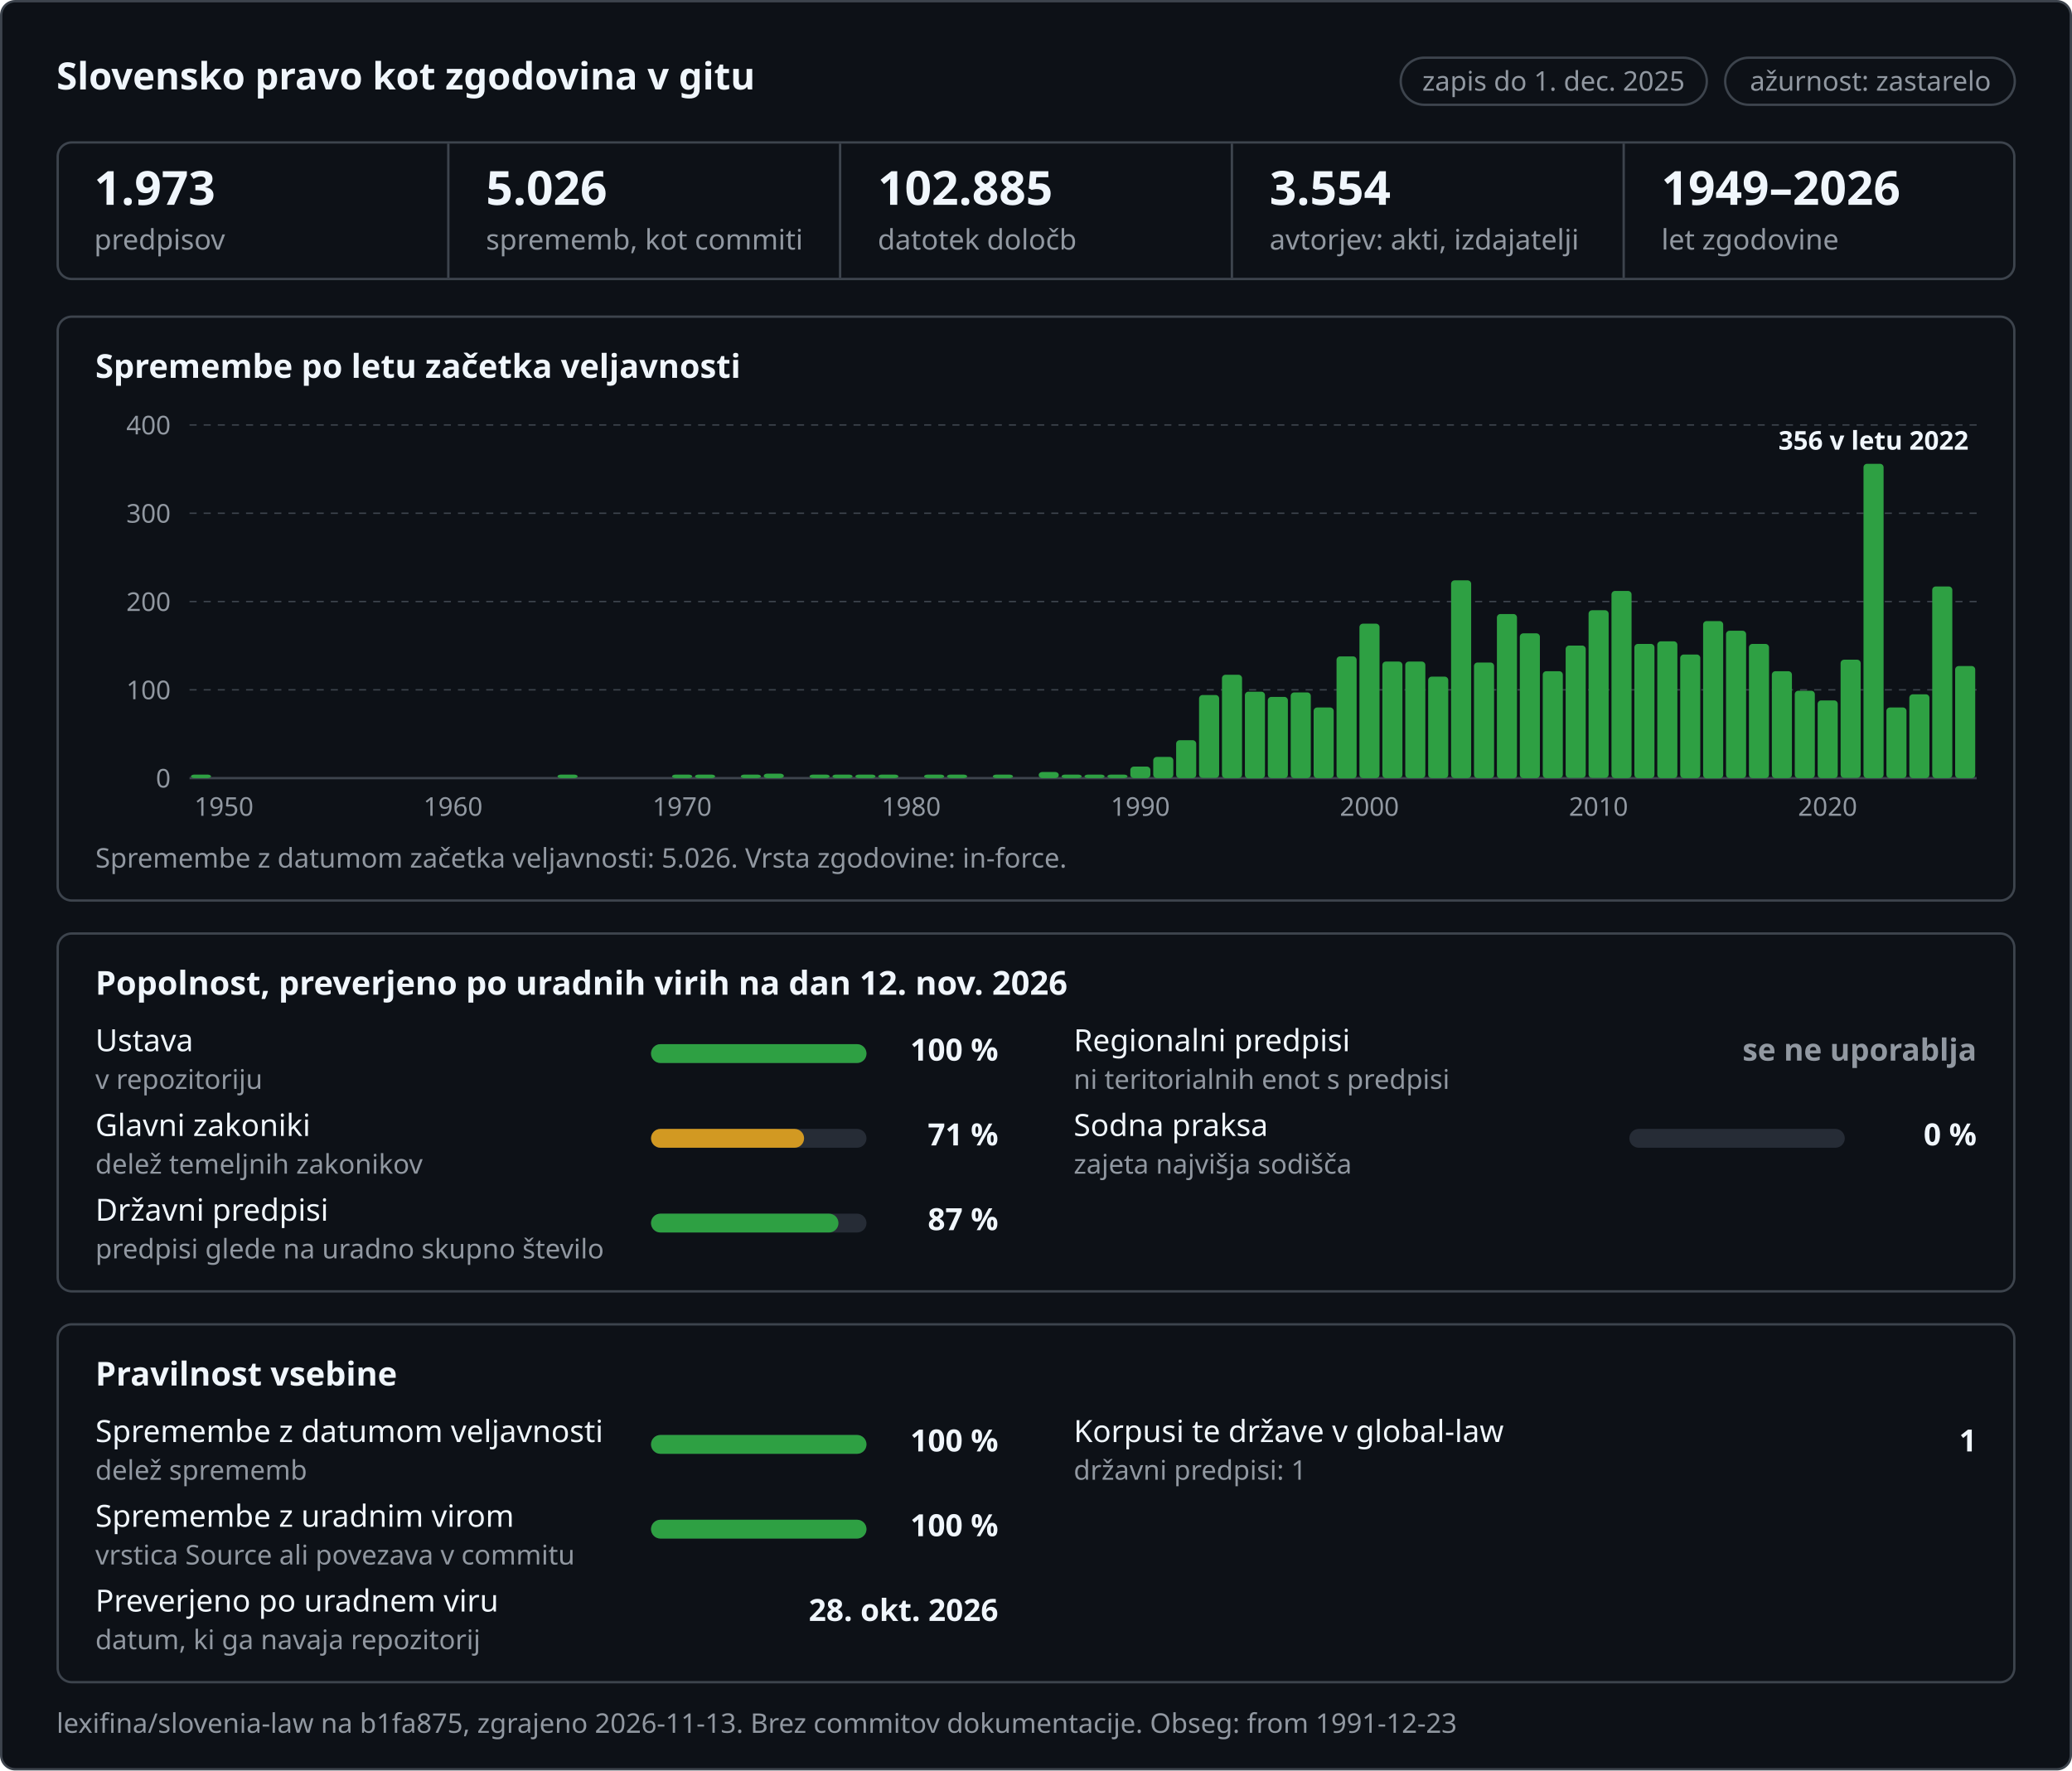
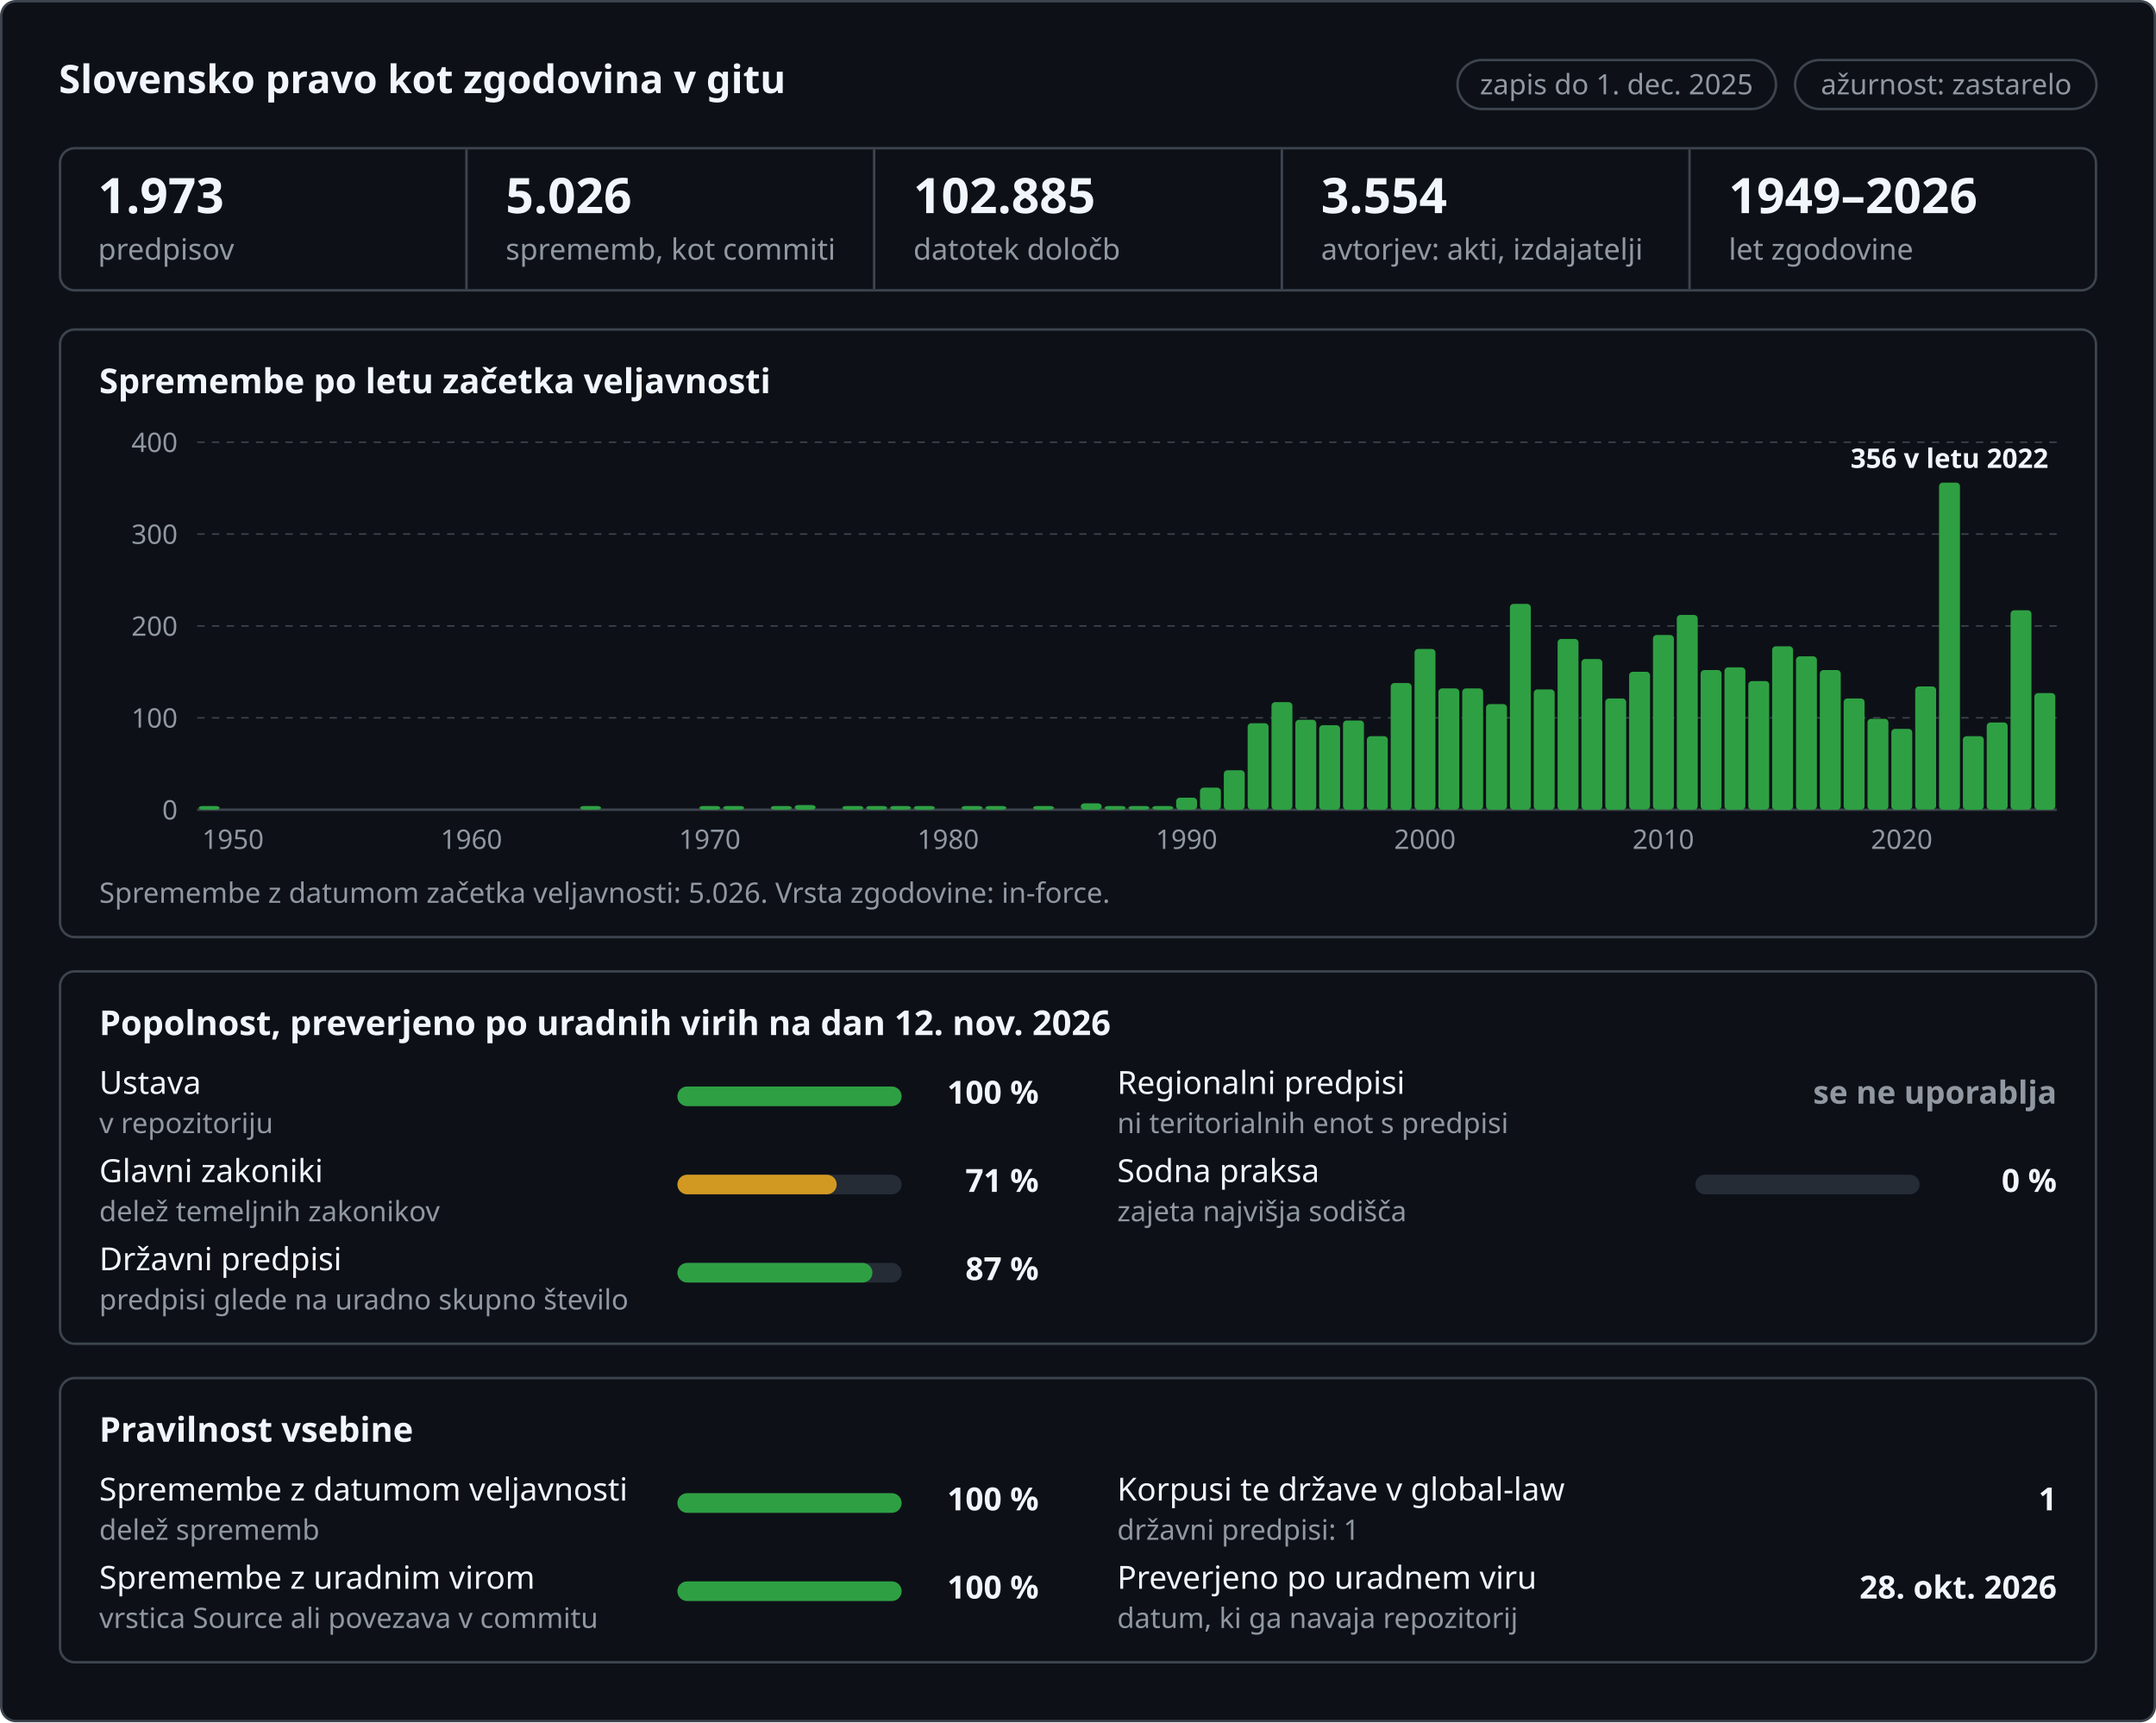
- <svg xmlns="http://www.w3.org/2000/svg" width="880" height="752" viewBox="0 0 880 752" font-family="-apple-system,BlinkMacSystemFont,Segoe UI,Noto Sans,Helvetica,Arial,sans-serif">
-   <rect x="0.5" y="0.5" width="879" height="751" rx="6" fill="#0d1117" stroke="#3d444d" />
+ <svg xmlns="http://www.w3.org/2000/svg" width="880" height="703" viewBox="0 0 880 703" font-family="-apple-system,BlinkMacSystemFont,Segoe UI,Noto Sans,Helvetica,Arial,sans-serif">
+   <rect x="0.5" y="0.5" width="879" height="702" rx="6" fill="#0d1117" stroke="#3d444d" />
  <text x="24" y="38" font-size="16" font-weight="600" fill="#f0f6fc">Slovensko pravo kot zgodovina v gitu</text>
  <rect x="594.9" y="24.5" width="130" height="20" rx="10" fill="none" stroke="#3d444d" />
  <text x="659.8" y="38.5" font-size="11.5" font-weight="500" text-anchor="middle" fill="#9198a1">zapis do 1. dec. 2025</text>
  <rect x="732.7" y="24.5" width="123" height="20" rx="10" fill="none" stroke="#3d444d" />
  <text x="794.4" y="38.5" font-size="11.5" font-weight="500" text-anchor="middle" fill="#9198a1">ažurnost: zastarelo</text>
  <rect x="24.5" y="60.5" width="831" height="58" rx="6" fill="#0d1117" stroke="#3d444d" />
  <text x="40.0" y="87" font-size="20" font-weight="600" fill="#f0f6fc">1.973</text>
  <text x="40.0" y="106" font-size="12" fill="#9198a1">predpisov</text>
  <line x1="190.4" y1="61" x2="190.4" y2="118" stroke="#3d444d" />
  <text x="206.4" y="87" font-size="20" font-weight="600" fill="#f0f6fc">5.026</text>
  <text x="206.4" y="106" font-size="12" fill="#9198a1">sprememb, kot commiti</text>
  <line x1="356.8" y1="61" x2="356.8" y2="118" stroke="#3d444d" />
  <text x="372.8" y="87" font-size="20" font-weight="600" fill="#f0f6fc">102.885</text>
  <text x="372.8" y="106" font-size="12" fill="#9198a1">datotek določb</text>
  <line x1="523.2" y1="61" x2="523.2" y2="118" stroke="#3d444d" />
  <text x="539.2" y="87" font-size="20" font-weight="600" fill="#f0f6fc">3.554</text>
  <text x="539.2" y="106" font-size="12" fill="#9198a1" textLength="142" lengthAdjust="spacingAndGlyphs">avtorjev: akti, izdajatelji</text>
  <line x1="689.6" y1="61" x2="689.6" y2="118" stroke="#3d444d" />
  <text x="705.6" y="87" font-size="20" font-weight="600" fill="#f0f6fc">1949–2026</text>
  <text x="705.6" y="106" font-size="12" fill="#9198a1">let zgodovine</text>
  <rect x="24.5" y="134.5" width="831" height="248" rx="6" fill="#0d1117" stroke="#3d444d" />
  <text x="40.5" y="160.5" font-size="14" font-weight="600" fill="#f0f6fc">Spremembe po letu začetka veljavnosti</text>
  <line x1="80.5" y1="330.5" x2="839.5" y2="330.5" stroke="#3d444d" stroke-width="1" />
  <text x="72.5" y="334.5" font-size="11" text-anchor="end" fill="#9198a1">0</text>
  <line x1="80.5" y1="293.0" x2="839.5" y2="293.0" stroke="#3d444d" stroke-width="0.6" stroke-dasharray="3 3" />
  <text x="72.5" y="297.0" font-size="11" text-anchor="end" fill="#9198a1">100</text>
  <line x1="80.5" y1="255.5" x2="839.5" y2="255.5" stroke="#3d444d" stroke-width="0.6" stroke-dasharray="3 3" />
  <text x="72.5" y="259.5" font-size="11" text-anchor="end" fill="#9198a1">200</text>
  <line x1="80.5" y1="218.0" x2="839.5" y2="218.0" stroke="#3d444d" stroke-width="0.6" stroke-dasharray="3 3" />
  <text x="72.5" y="222.0" font-size="11" text-anchor="end" fill="#9198a1">300</text>
  <line x1="80.5" y1="180.5" x2="839.5" y2="180.5" stroke="#3d444d" stroke-width="0.6" stroke-dasharray="3 3" />
  <text x="72.5" y="184.5" font-size="11" text-anchor="end" fill="#9198a1">400</text>
  <rect x="81.10" y="329.0" width="8.53" height="1.5" rx="1.5" fill="#2ea043" />
  <text x="95.1" y="346.5" font-size="11" text-anchor="middle" fill="#9198a1">1950</text>
  <text x="192.4" y="346.5" font-size="11" text-anchor="middle" fill="#9198a1">1960</text>
  <rect x="236.79" y="329.0" width="8.53" height="1.5" rx="1.5" fill="#2ea043" />
  <rect x="285.45" y="329.0" width="8.53" height="1.5" rx="1.5" fill="#2ea043" />
  <text x="289.7" y="346.5" font-size="11" text-anchor="middle" fill="#9198a1">1970</text>
  <rect x="295.18" y="329.0" width="8.53" height="1.5" rx="1.5" fill="#2ea043" />
  <rect x="314.64" y="329.0" width="8.53" height="1.5" rx="1.5" fill="#2ea043" />
  <rect x="324.37" y="328.6" width="8.53" height="1.9" rx="1.5" fill="#2ea043" />
  <rect x="343.83" y="329.0" width="8.53" height="1.5" rx="1.5" fill="#2ea043" />
  <rect x="353.56" y="329.0" width="8.53" height="1.5" rx="1.5" fill="#2ea043" />
  <rect x="363.29" y="329.0" width="8.53" height="1.5" rx="1.5" fill="#2ea043" />
  <rect x="373.02" y="329.0" width="8.53" height="1.5" rx="1.5" fill="#2ea043" />
  <text x="387.0" y="346.5" font-size="11" text-anchor="middle" fill="#9198a1">1980</text>
  <rect x="392.48" y="329.0" width="8.53" height="1.5" rx="1.5" fill="#2ea043" />
  <rect x="402.22" y="329.0" width="8.53" height="1.5" rx="1.5" fill="#2ea043" />
  <rect x="421.68" y="329.0" width="8.53" height="1.5" rx="1.5" fill="#2ea043" />
  <rect x="441.14" y="327.9" width="8.53" height="2.6" rx="1.5" fill="#2ea043" />
  <rect x="450.87" y="329.0" width="8.53" height="1.5" rx="1.5" fill="#2ea043" />
  <rect x="460.60" y="329.0" width="8.53" height="1.5" rx="1.5" fill="#2ea043" />
  <rect x="470.33" y="329.0" width="8.53" height="1.5" rx="1.5" fill="#2ea043" />
  <rect x="480.06" y="325.6" width="8.53" height="4.9" rx="1.5" fill="#2ea043" />
  <text x="484.3" y="346.5" font-size="11" text-anchor="middle" fill="#9198a1">1990</text>
  <rect x="489.79" y="321.5" width="8.53" height="9.0" rx="1.5" fill="#2ea043" />
  <rect x="499.52" y="314.4" width="8.53" height="16.1" rx="1.5" fill="#2ea043" />
  <rect x="509.25" y="295.2" width="8.53" height="35.2" rx="1.5" fill="#2ea043" />
  <rect x="518.98" y="286.6" width="8.53" height="43.9" rx="1.5" fill="#2ea043" />
  <rect x="528.72" y="293.8" width="8.53" height="36.8" rx="1.5" fill="#2ea043" />
  <rect x="538.45" y="296.0" width="8.53" height="34.5" rx="1.5" fill="#2ea043" />
  <rect x="548.18" y="294.1" width="8.53" height="36.4" rx="1.5" fill="#2ea043" />
  <rect x="557.91" y="300.5" width="8.53" height="30.0" rx="1.5" fill="#2ea043" />
  <rect x="567.64" y="278.8" width="8.53" height="51.8" rx="1.5" fill="#2ea043" />
  <rect x="577.37" y="264.9" width="8.53" height="65.6" rx="1.5" fill="#2ea043" />
  <text x="581.6" y="346.5" font-size="11" text-anchor="middle" fill="#9198a1">2000</text>
  <rect x="587.10" y="281.0" width="8.53" height="49.5" rx="1.5" fill="#2ea043" />
  <rect x="596.83" y="281.0" width="8.53" height="49.5" rx="1.5" fill="#2ea043" />
  <rect x="606.56" y="287.4" width="8.53" height="43.1" rx="1.5" fill="#2ea043" />
  <rect x="616.29" y="246.5" width="8.53" height="84.0" rx="1.5" fill="#2ea043" />
  <rect x="626.02" y="281.4" width="8.53" height="49.1" rx="1.5" fill="#2ea043" />
  <rect x="635.75" y="260.8" width="8.53" height="69.8" rx="1.5" fill="#2ea043" />
  <rect x="645.48" y="269.0" width="8.53" height="61.5" rx="1.5" fill="#2ea043" />
  <rect x="655.22" y="285.1" width="8.53" height="45.4" rx="1.5" fill="#2ea043" />
  <rect x="664.95" y="274.2" width="8.53" height="56.2" rx="1.5" fill="#2ea043" />
  <rect x="674.68" y="259.2" width="8.53" height="71.2" rx="1.5" fill="#2ea043" />
  <text x="678.9" y="346.5" font-size="11" text-anchor="middle" fill="#9198a1">2010</text>
  <rect x="684.41" y="251.0" width="8.53" height="79.5" rx="1.5" fill="#2ea043" />
  <rect x="694.14" y="273.5" width="8.53" height="57.0" rx="1.5" fill="#2ea043" />
  <rect x="703.87" y="272.4" width="8.53" height="58.1" rx="1.5" fill="#2ea043" />
  <rect x="713.60" y="278.0" width="8.53" height="52.5" rx="1.5" fill="#2ea043" />
  <rect x="723.33" y="263.8" width="8.53" height="66.8" rx="1.5" fill="#2ea043" />
  <rect x="733.06" y="267.9" width="8.53" height="62.6" rx="1.5" fill="#2ea043" />
  <rect x="742.79" y="273.5" width="8.53" height="57.0" rx="1.5" fill="#2ea043" />
  <rect x="752.52" y="285.1" width="8.53" height="45.4" rx="1.5" fill="#2ea043" />
  <rect x="762.25" y="293.4" width="8.53" height="37.1" rx="1.5" fill="#2ea043" />
  <rect x="771.98" y="297.5" width="8.53" height="33.0" rx="1.5" fill="#2ea043" />
  <text x="776.2" y="346.5" font-size="11" text-anchor="middle" fill="#9198a1">2020</text>
  <rect x="781.72" y="280.2" width="8.53" height="50.2" rx="1.5" fill="#2ea043" />
  <rect x="791.45" y="197.0" width="8.53" height="133.5" rx="1.5" fill="#2ea043" />
  <text x="795.7" y="191.0" font-size="11" font-weight="600" text-anchor="middle" fill="#f0f6fc">356 v letu 2022</text>
  <rect x="801.18" y="300.5" width="8.53" height="30.0" rx="1.5" fill="#2ea043" />
  <rect x="810.91" y="294.9" width="8.53" height="35.6" rx="1.5" fill="#2ea043" />
  <rect x="820.64" y="249.1" width="8.53" height="81.4" rx="1.5" fill="#2ea043" />
  <rect x="830.37" y="282.9" width="8.53" height="47.6" rx="1.5" fill="#2ea043" />
  <text x="40.5" y="368.5" font-size="11.5" fill="#9198a1">Spremembe z datumom začetka veljavnosti: 5.026. Vrsta zgodovine: in-force.</text>
  <rect x="24.5" y="396.5" width="831" height="152" rx="6" fill="#0d1117" stroke="#3d444d" />
  <text x="40.5" y="422.5" font-size="14" font-weight="600" fill="#f0f6fc">Popolnost, preverjeno po uradnih virih na dan 12. nov. 2026</text>
  <text x="40.5" y="446.5" font-size="13" fill="#f0f6fc">Ustava</text>
  <text x="40.5" y="462.5" font-size="11.5" fill="#9198a1">v repozitoriju</text>
  <g>
    <rect x="276.5" y="443.5" width="91.5" height="8" rx="4" fill="#262c36" />
    <rect x="276.5" y="443.5" width="91.5" height="8" rx="4" fill="#2ea043" />
  </g>
  <text x="424.0" y="450.5" font-size="13" font-weight="600" text-anchor="end" fill="#f0f6fc">100 %</text>
  <text x="40.5" y="482.5" font-size="13" fill="#f0f6fc">Glavni zakoniki</text>
  <text x="40.5" y="498.5" font-size="11.5" fill="#9198a1">delež temeljnih zakonikov</text>
  <g>
    <rect x="276.5" y="479.5" width="91.5" height="8" rx="4" fill="#262c36" />
    <rect x="276.5" y="479.5" width="65.0" height="8" rx="4" fill="#d29922" />
  </g>
  <text x="424.0" y="486.5" font-size="13" font-weight="600" text-anchor="end" fill="#f0f6fc">71 %</text>
  <text x="40.5" y="518.5" font-size="13" fill="#f0f6fc">Državni predpisi</text>
  <text x="40.5" y="534.5" font-size="11.5" fill="#9198a1">predpisi glede na uradno skupno število</text>
  <g>
    <rect x="276.5" y="515.5" width="91.5" height="8" rx="4" fill="#262c36" />
    <rect x="276.5" y="515.5" width="79.6" height="8" rx="4" fill="#2ea043" />
  </g>
  <text x="424.0" y="522.5" font-size="13" font-weight="600" text-anchor="end" fill="#f0f6fc">87 %</text>
  <text x="456.0" y="446.5" font-size="13" fill="#f0f6fc">Regionalni predpisi</text>
  <text x="456.0" y="462.5" font-size="11.5" fill="#9198a1">ni teritorialnih enot s predpisi</text>
  <text x="839.5" y="450.5" font-size="13" font-weight="600" text-anchor="end" fill="#9198a1">se ne uporablja</text>
  <text x="456.0" y="482.5" font-size="13" fill="#f0f6fc">Sodna praksa</text>
  <text x="456.0" y="498.5" font-size="11.5" fill="#9198a1">zajeta najvišja sodišča</text>
  <g>
    <rect x="692.0" y="479.5" width="91.5" height="8" rx="4" fill="#262c36" />
  </g>
  <text x="839.5" y="486.5" font-size="13" font-weight="600" text-anchor="end" fill="#f0f6fc">0 %</text>
-   <rect x="24.5" y="562.5" width="831" height="152" rx="6" fill="#0d1117" stroke="#3d444d" />
+   <rect x="24.5" y="562.5" width="831" height="116" rx="6" fill="#0d1117" stroke="#3d444d" />
  <text x="40.5" y="588.5" font-size="14" font-weight="600" fill="#f0f6fc">Pravilnost vsebine</text>
  <text x="40.5" y="612.5" font-size="13" fill="#f0f6fc">Spremembe z datumom veljavnosti</text>
  <text x="40.5" y="628.5" font-size="11.5" fill="#9198a1">delež sprememb</text>
  <g>
    <rect x="276.5" y="609.5" width="91.5" height="8" rx="4" fill="#262c36" />
    <rect x="276.5" y="609.5" width="91.5" height="8" rx="4" fill="#2ea043" />
  </g>
  <text x="424.0" y="616.5" font-size="13" font-weight="600" text-anchor="end" fill="#f0f6fc">100 %</text>
  <text x="40.5" y="648.5" font-size="13" fill="#f0f6fc">Spremembe z uradnim virom</text>
  <text x="40.5" y="664.5" font-size="11.5" fill="#9198a1">vrstica Source ali povezava v commitu</text>
  <g>
    <rect x="276.5" y="645.5" width="91.5" height="8" rx="4" fill="#262c36" />
    <rect x="276.5" y="645.5" width="91.5" height="8" rx="4" fill="#2ea043" />
  </g>
  <text x="424.0" y="652.5" font-size="13" font-weight="600" text-anchor="end" fill="#f0f6fc">100 %</text>
-   <text x="40.5" y="684.5" font-size="13" fill="#f0f6fc">Preverjeno po uradnem viru</text>
-   <text x="40.5" y="700.5" font-size="11.5" fill="#9198a1">datum, ki ga navaja repozitorij</text>
-   <text x="424.0" y="688.5" font-size="13" font-weight="600" text-anchor="end" fill="#f0f6fc">28. okt. 2026</text>
  <text x="456.0" y="612.5" font-size="13" fill="#f0f6fc">Korpusi te države v global-law</text>
  <text x="456.0" y="628.5" font-size="11.5" fill="#9198a1">državni predpisi: 1</text>
  <text x="839.5" y="616.5" font-size="13" font-weight="600" text-anchor="end" fill="#f0f6fc">1</text>
-   <text x="24" y="736" font-size="11.5" fill="#9198a1">lexifina/slovenia-law na b1fa875, zgrajeno 2026-11-13. Brez commitov dokumentacije. Obseg: from 1991-12-23</text>
+   <text x="456.0" y="648.5" font-size="13" fill="#f0f6fc">Preverjeno po uradnem viru</text>
+   <text x="456.0" y="664.5" font-size="11.5" fill="#9198a1">datum, ki ga navaja repozitorij</text>
+   <text x="839.5" y="652.5" font-size="13" font-weight="600" text-anchor="end" fill="#f0f6fc">28. okt. 2026</text>
</svg>
